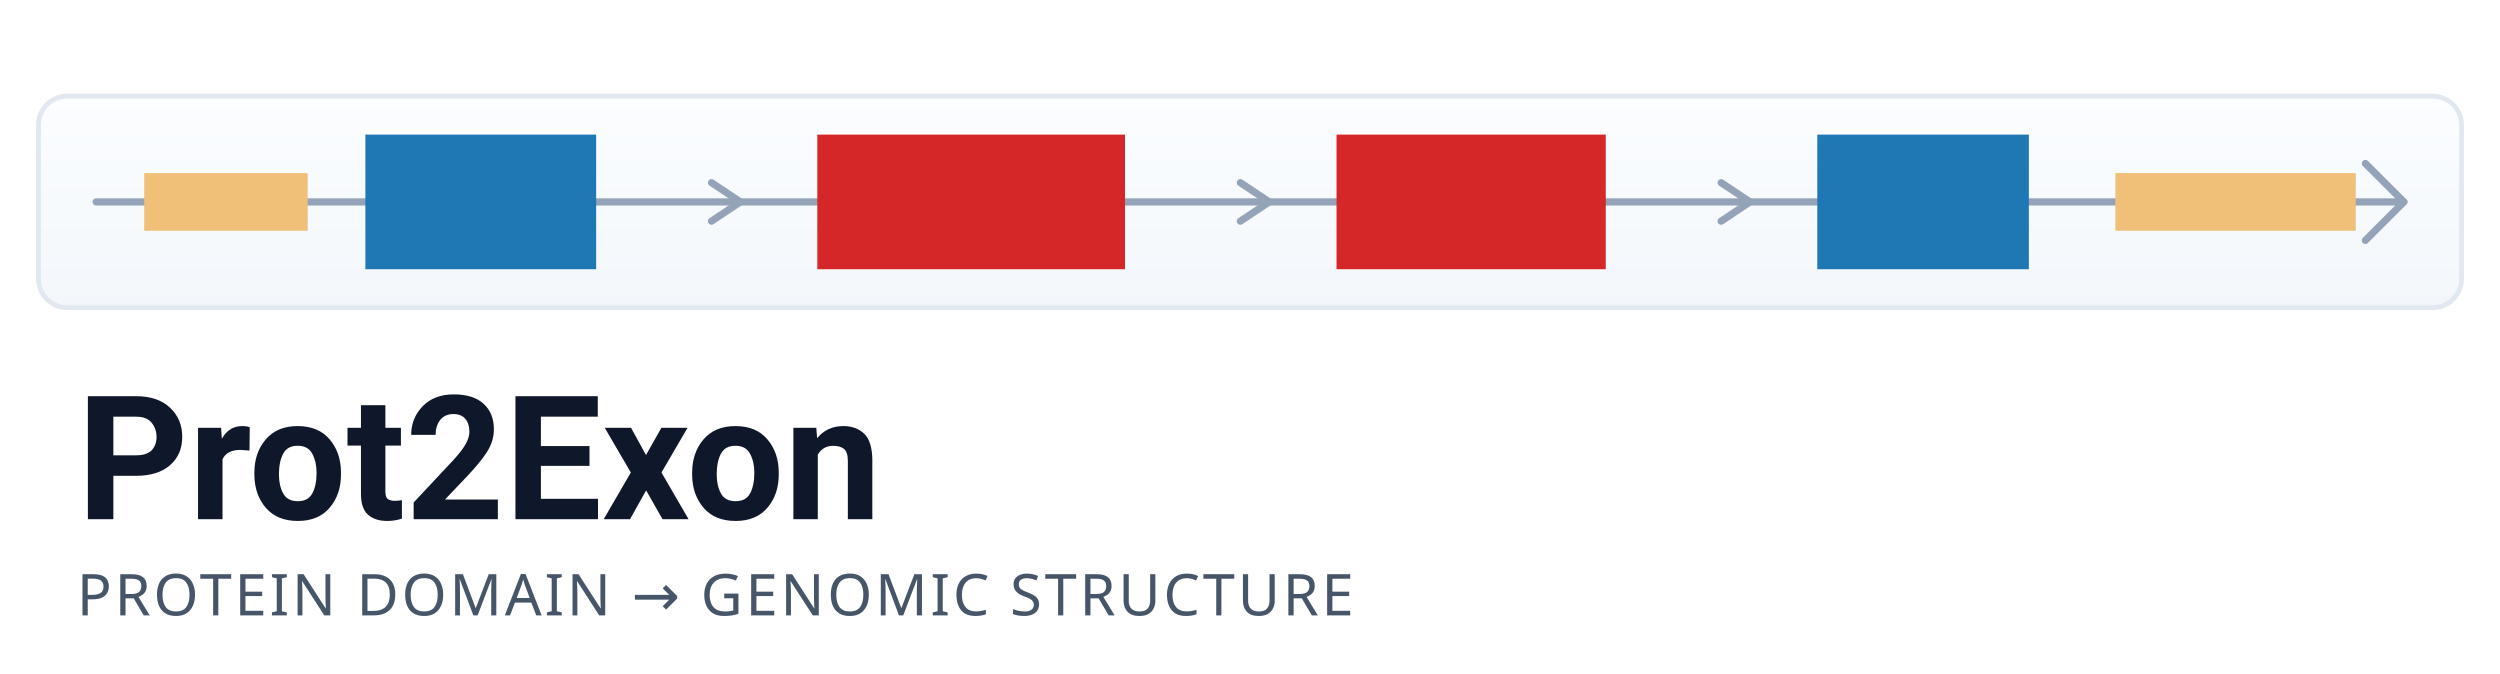
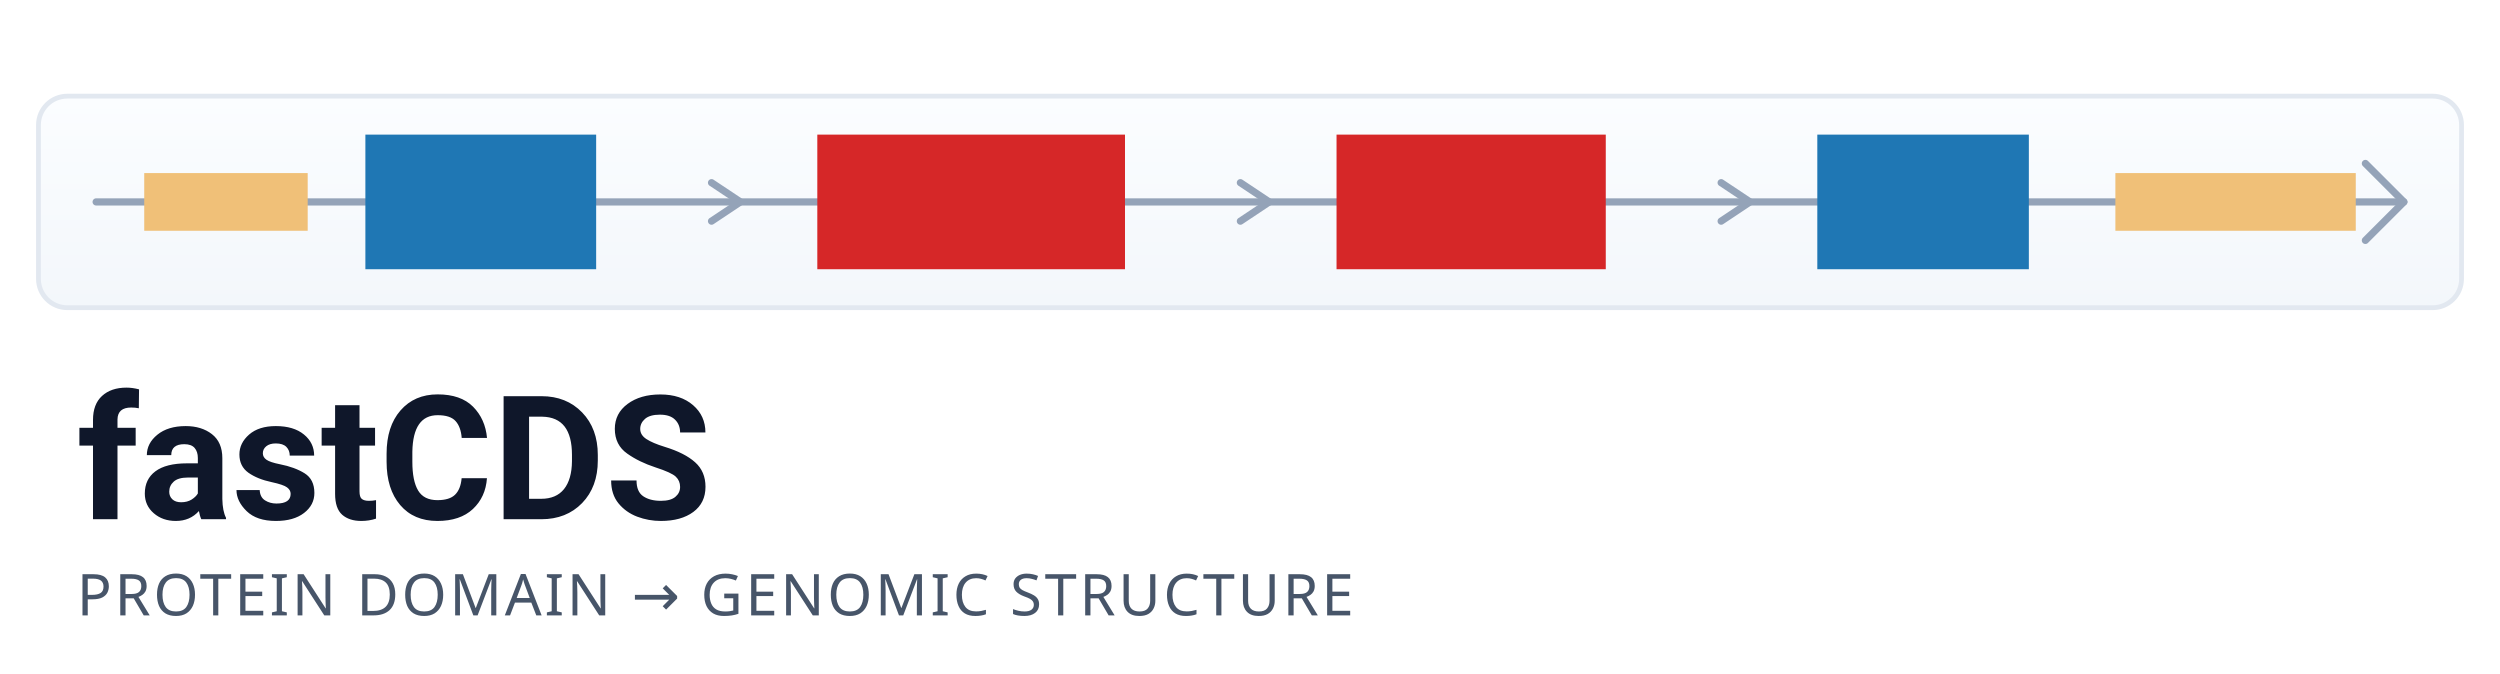
- <svg xmlns="http://www.w3.org/2000/svg" viewBox="0 0 520 140" role="img" aria-label="Prot2Exon logo">
+ <svg xmlns="http://www.w3.org/2000/svg" viewBox="0 0 520 140" role="img" aria-label="fastCDS logo">
  <defs>
    <linearGradient id="bg" x1="0" y1="0" x2="0" y2="1">
      <stop offset="0%" stop-color="#fbfdff" />
      <stop offset="100%" stop-color="#f3f7fb" />
    </linearGradient>
    <style>
      .wm   { font: 700 36px ui-sans-serif, system-ui, "Segoe UI", Roboto, sans-serif; fill: #0f172a; }
      .sub  { font: 400 12px ui-sans-serif, system-ui, sans-serif; fill: #475569; letter-spacing: 0.05em; }
      .cds  { fill: #1f77b4; }
      .cdsd { fill: #d62728; }
      .utr  { fill: #f0c078; }
      .axis { stroke: #94a3b8; stroke-width: 1.5; fill: none; stroke-linecap: round; }
      .chev { stroke: #94a3b8; stroke-width: 1.5; fill: none; stroke-linejoin: round; stroke-linecap: round; }
    </style>
  </defs>
  <rect x="8" y="20" width="504" height="44" rx="6" fill="url(#bg)" stroke="#e2e8f0" />
  <line class="axis" x1="20" y1="42" x2="500" y2="42" />
  <rect class="utr" x="30" y="36" width="34" height="12" />
  <rect class="cds" x="76" y="28" width="48" height="28" />
  <polyline class="chev" points="148,38 154,42 148,46" />
  <rect class="cdsd" x="170" y="28" width="64" height="28" />
  <polyline class="chev" points="258,38 264,42 258,46" />
  <rect class="cdsd" x="278" y="28" width="56" height="28" />
  <polyline class="chev" points="358,38 364,42 358,46" />
  <rect class="cds" x="378" y="28" width="44" height="28" />
  <rect class="utr" x="440" y="36" width="50" height="12" />
  <polyline class="chev" points="492,34 500,42 492,50" />
-   <text class="wm" x="16" y="108">Prot2Exon</text>
+   <text class="wm" x="16" y="108">fastCDS</text>
  <text class="sub" x="16" y="128">PROTEIN DOMAIN → GENOMIC STRUCTURE</text>
</svg>
